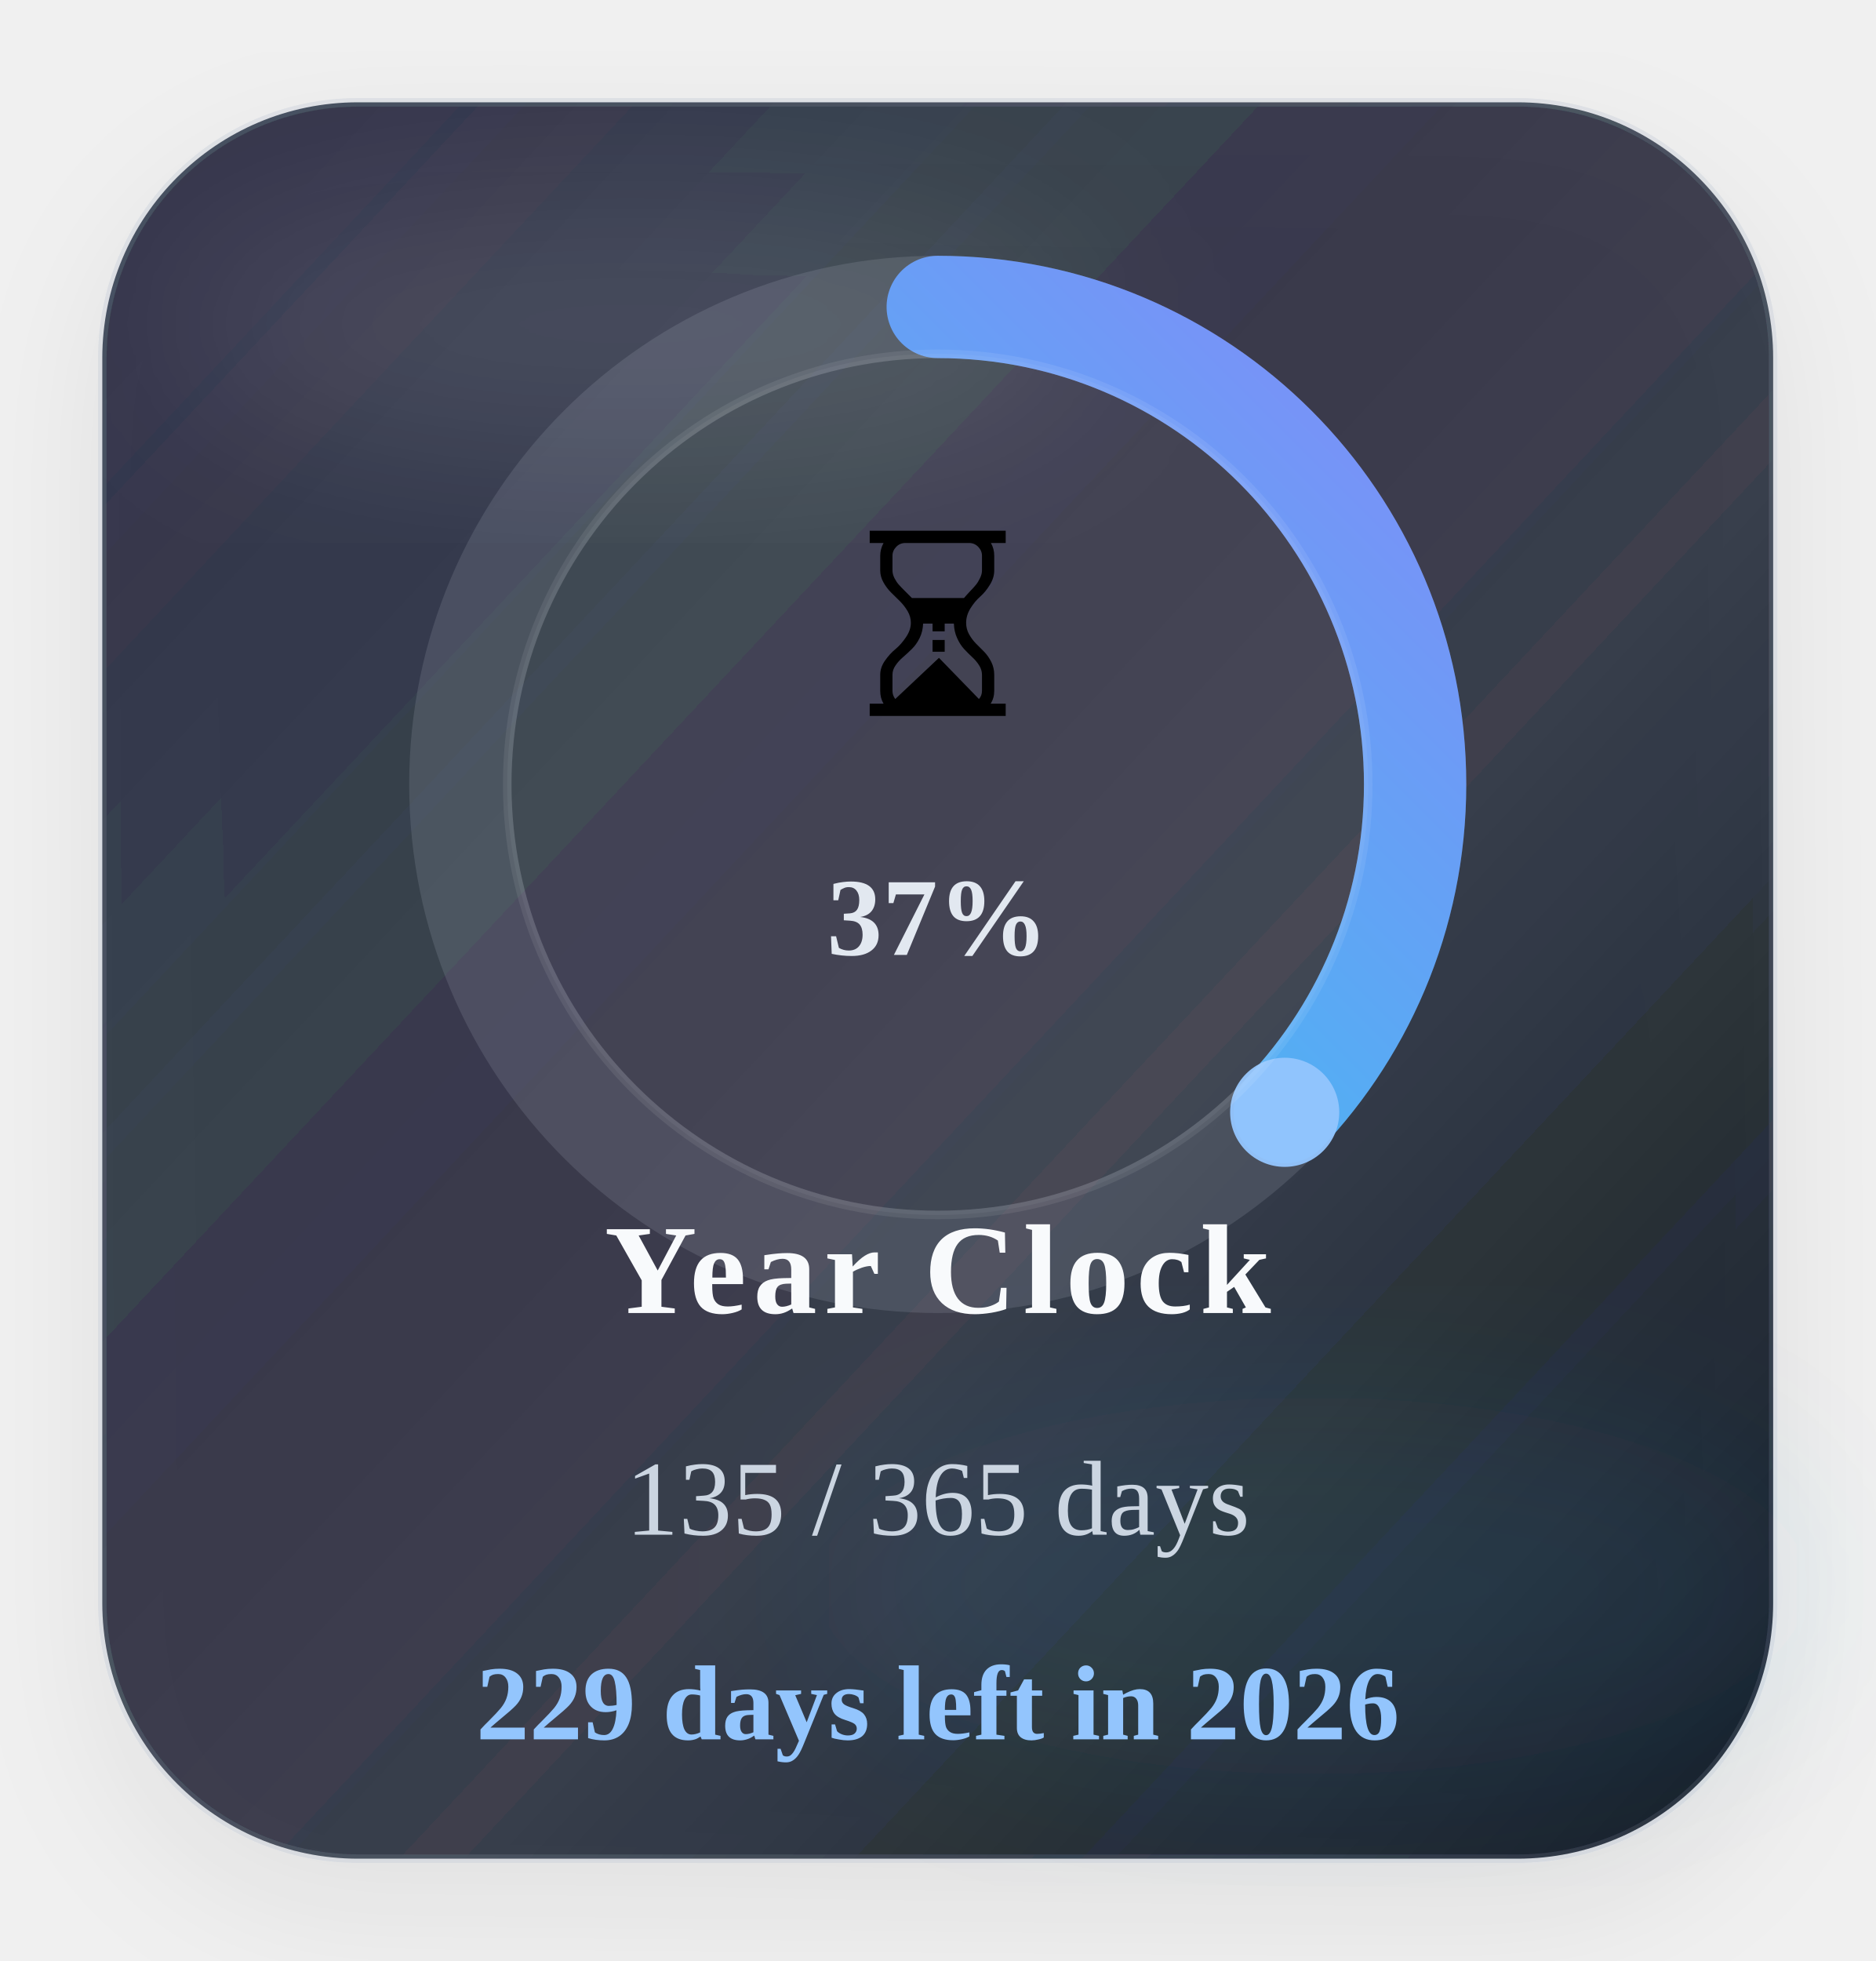
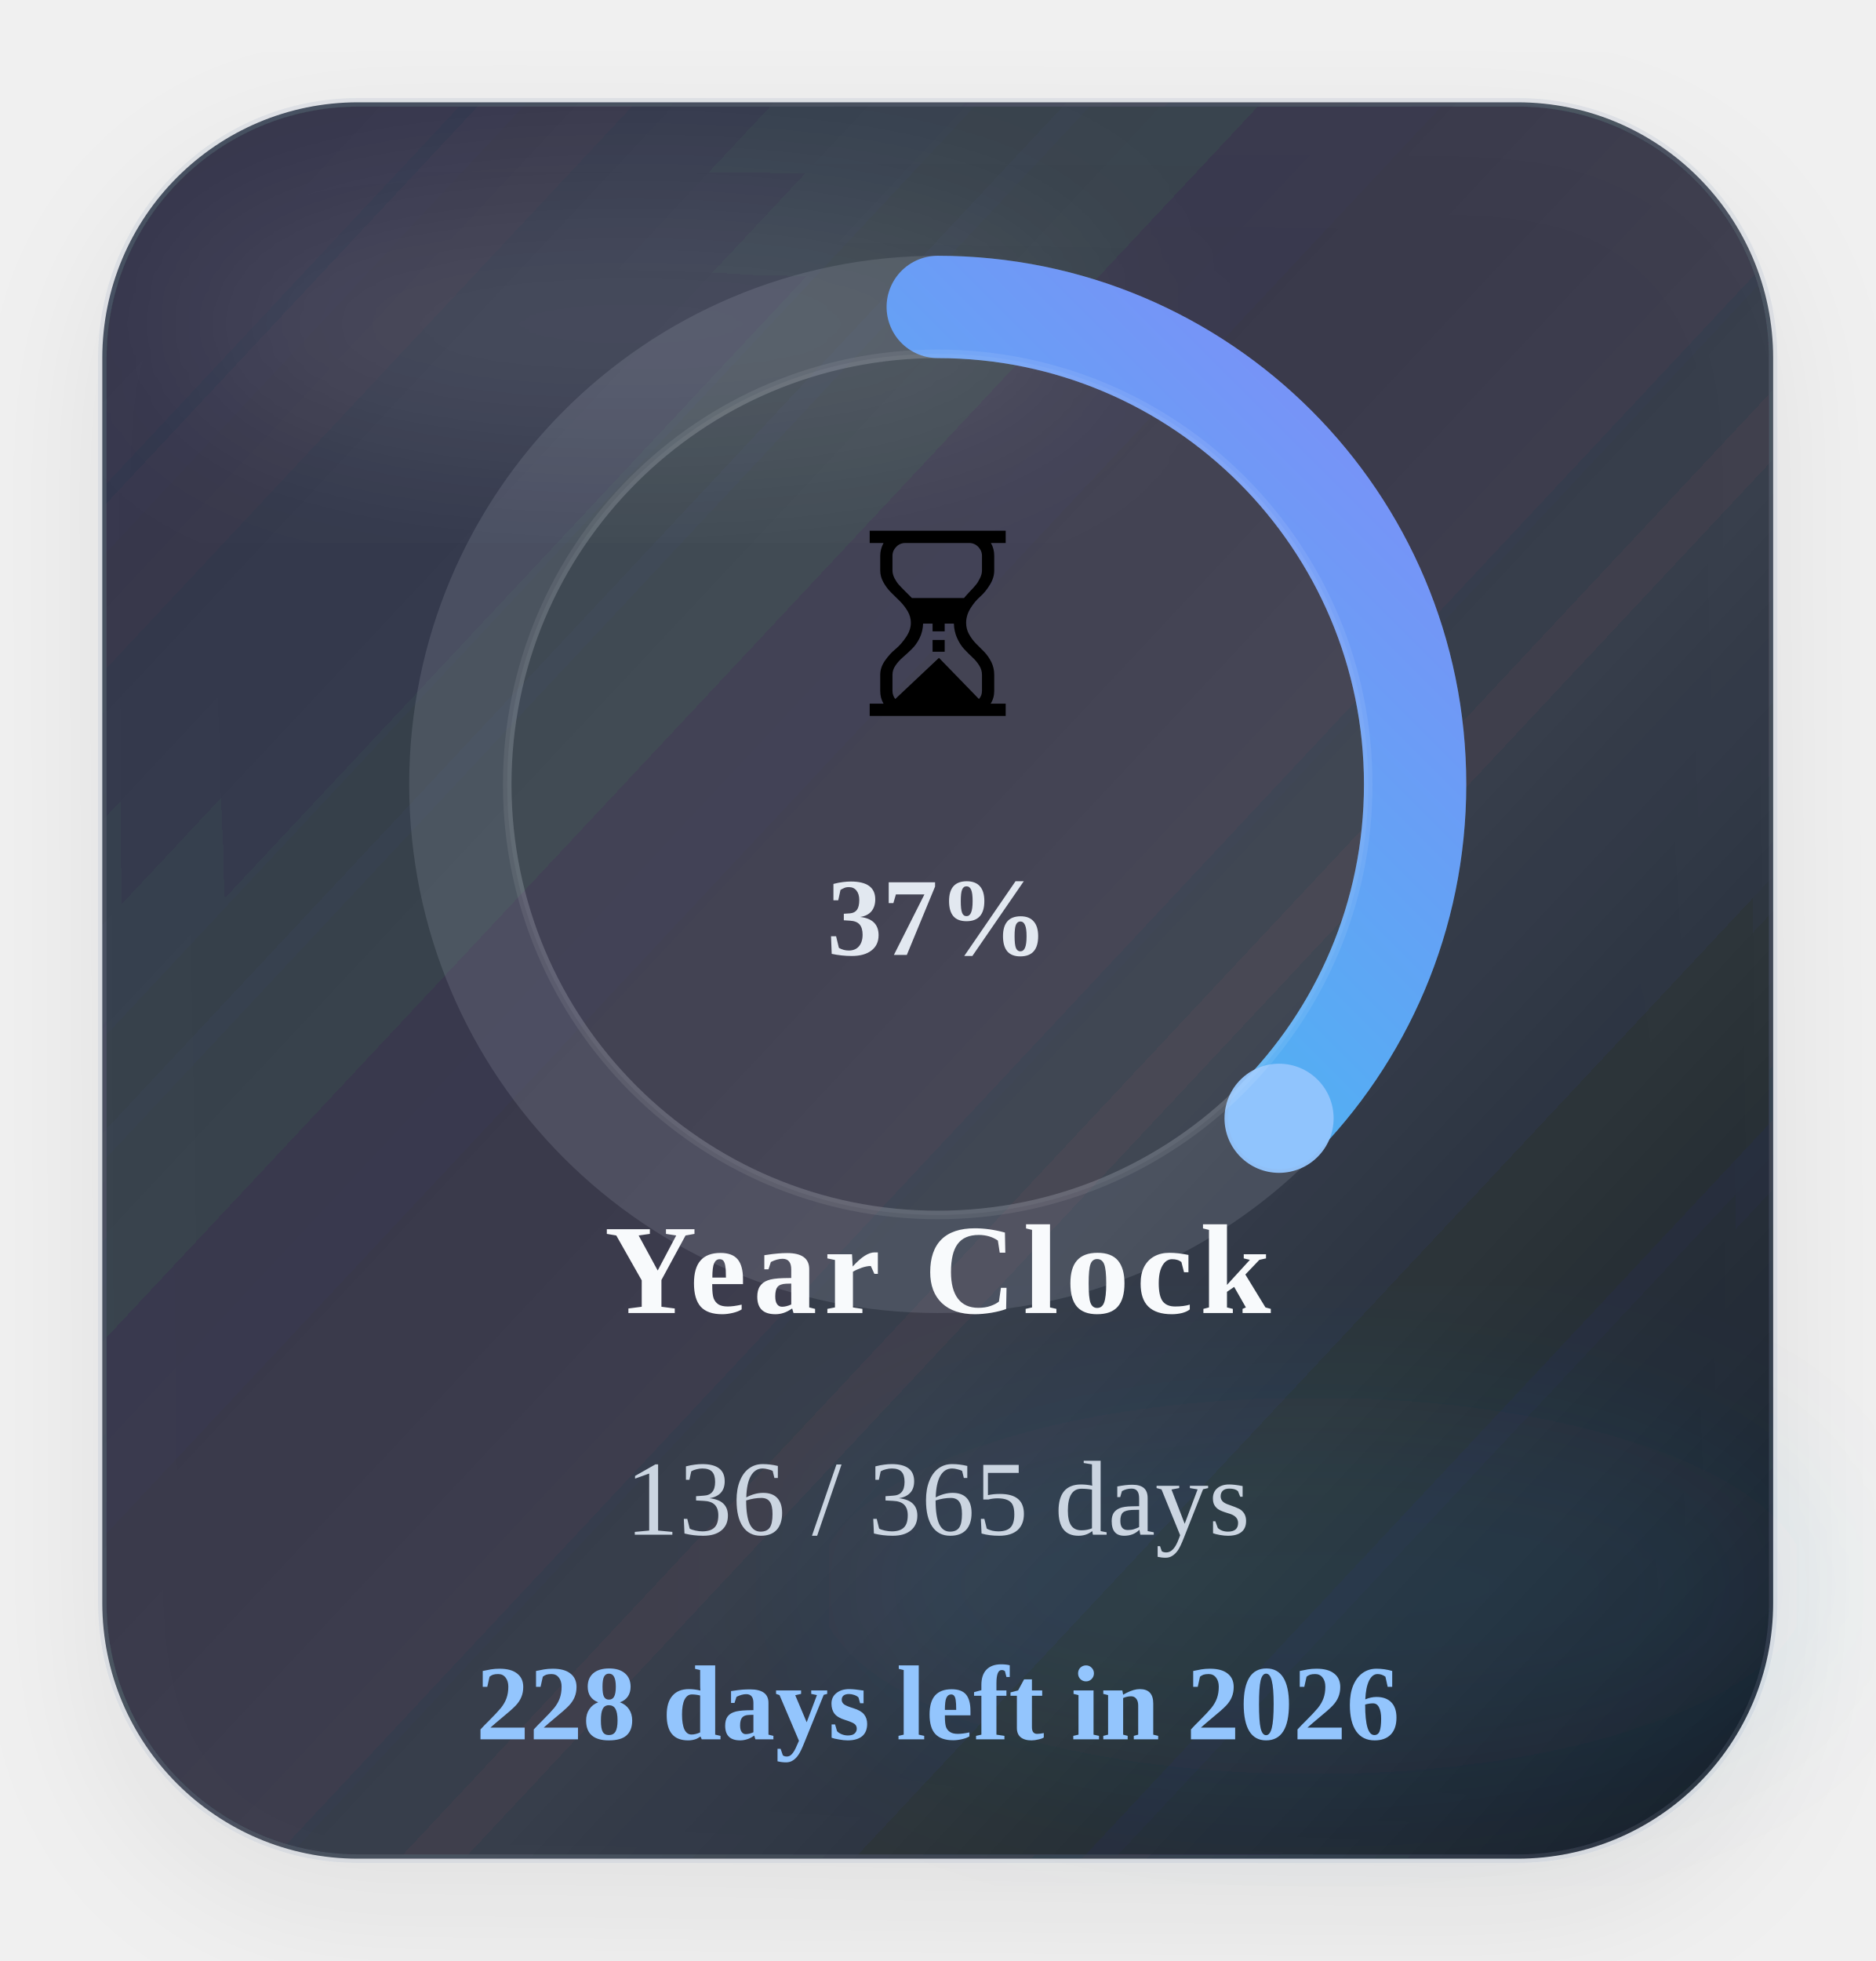
<svg xmlns="http://www.w3.org/2000/svg" width="220" height="230" viewBox="0 0 220 230" role="img" aria-label="Time progress for 2026">
  <defs>
    <linearGradient id="timeGradient" x1="0%" y1="0%" x2="100%" y2="100%">
      <stop offset="0%" stop-color="#22d3ee" />
      <stop offset="100%" stop-color="#818cf8" />
    </linearGradient>
    <linearGradient id="timeCard" x1="0%" y1="0%" x2="100%" y2="100%">
      <stop offset="0%" stop-color="#1c2537" stop-opacity="0.88" />
      <stop offset="60%" stop-color="#111827" stop-opacity="0.8" />
      <stop offset="100%" stop-color="#0b1220" stop-opacity="0.96" />
    </linearGradient>
    <filter id="timeShadow" x="-25%" y="-25%" width="150%" height="150%">
      <feDropShadow dx="0" dy="6" stdDeviation="8" flood-color="#020617" flood-opacity="0.08" />
    </filter>
    <filter id="timeBlur" x="-30%" y="-30%" width="160%" height="160%">
      <feGaussianBlur stdDeviation="10" />
    </filter>
  </defs>
  <rect x="12" y="12" width="196" height="206" rx="30" fill="url(#timeCard)" stroke="#94a3b8" stroke-opacity="0.18" filter="url(#timeShadow)" />
  <ellipse cx="74" cy="38" rx="54" ry="16" fill="#ffffff" fill-opacity="0.09" filter="url(#timeBlur)" />
  <ellipse cx="154" cy="186" rx="58" ry="22" fill="#38bdf8" fill-opacity="0.08" filter="url(#timeBlur)" />
  <circle class="ring-track" cx="110" cy="92" r="56" fill="none" stroke="#cbd5e1" stroke-opacity="0.14" stroke-width="12" />
-   <circle class="progress-ring" cx="110" cy="92" r="56" fill="none" stroke="url(#timeGradient)" stroke-width="12" stroke-linecap="round" stroke-dasharray="351.86" stroke-dashoffset="221.50" data-target-offset="221.50" data-ring-length="351.86" transform="rotate(-90 110 92)" />
-   <circle class="progress-endcap" cx="150.70" cy="130.46" r="6.4" fill="#93c5fd" fill-opacity="0.96" data-center-x="110" data-center-y="92" data-radius="56" data-target-angle="43.3773" />
+   <circle class="progress-ring" cx="110" cy="92" r="56" fill="none" stroke="url(#timeGradient)" stroke-width="12" stroke-linecap="round" stroke-dasharray="351.86" stroke-dashoffset="220.53" data-target-offset="220.53" data-ring-length="351.86" transform="rotate(-90 110 92)" />
+   <circle class="progress-endcap" cx="150.04" cy="131.16" r="6.4" fill="#93c5fd" fill-opacity="0.96" data-center-x="110" data-center-y="92" data-radius="56" data-target-angle="44.3636" />
  <circle class="ring-core" cx="110" cy="92" r="50.5" fill="#ffffff" fill-opacity="0.05" stroke="#ffffff" stroke-opacity="0.08" />
  <text class="progress-emoji" x="110" y="84" text-anchor="middle" font-size="30">⏳</text>
  <text class="progress-percent" x="110" y="112" text-anchor="middle" font-size="13" font-weight="700" fill="#e2e8f0">37%</text>
  <text class="progress-label" x="110" y="154" text-anchor="middle" font-size="15" font-weight="700" letter-spacing="0.8" fill="#f8fafc">Year Clock</text>
-   <text class="progress-value" x="110" y="180" text-anchor="middle" font-size="12.5" fill="#cbd5e1">135 / 365 days</text>
-   <text class="progress-status" data-status-state="remaining" x="110" y="204" text-anchor="middle" font-size="12.5" font-weight="700" fill="#93c5fd">229 days left in 2026</text>
+   <text class="progress-value" x="110" y="180" text-anchor="middle" font-size="12.5" fill="#cbd5e1">136 / 365 days</text>
+   <text class="progress-status" data-status-state="remaining" x="110" y="204" text-anchor="middle" font-size="12.5" font-weight="700" fill="#93c5fd">228 days left in 2026</text>
</svg>
